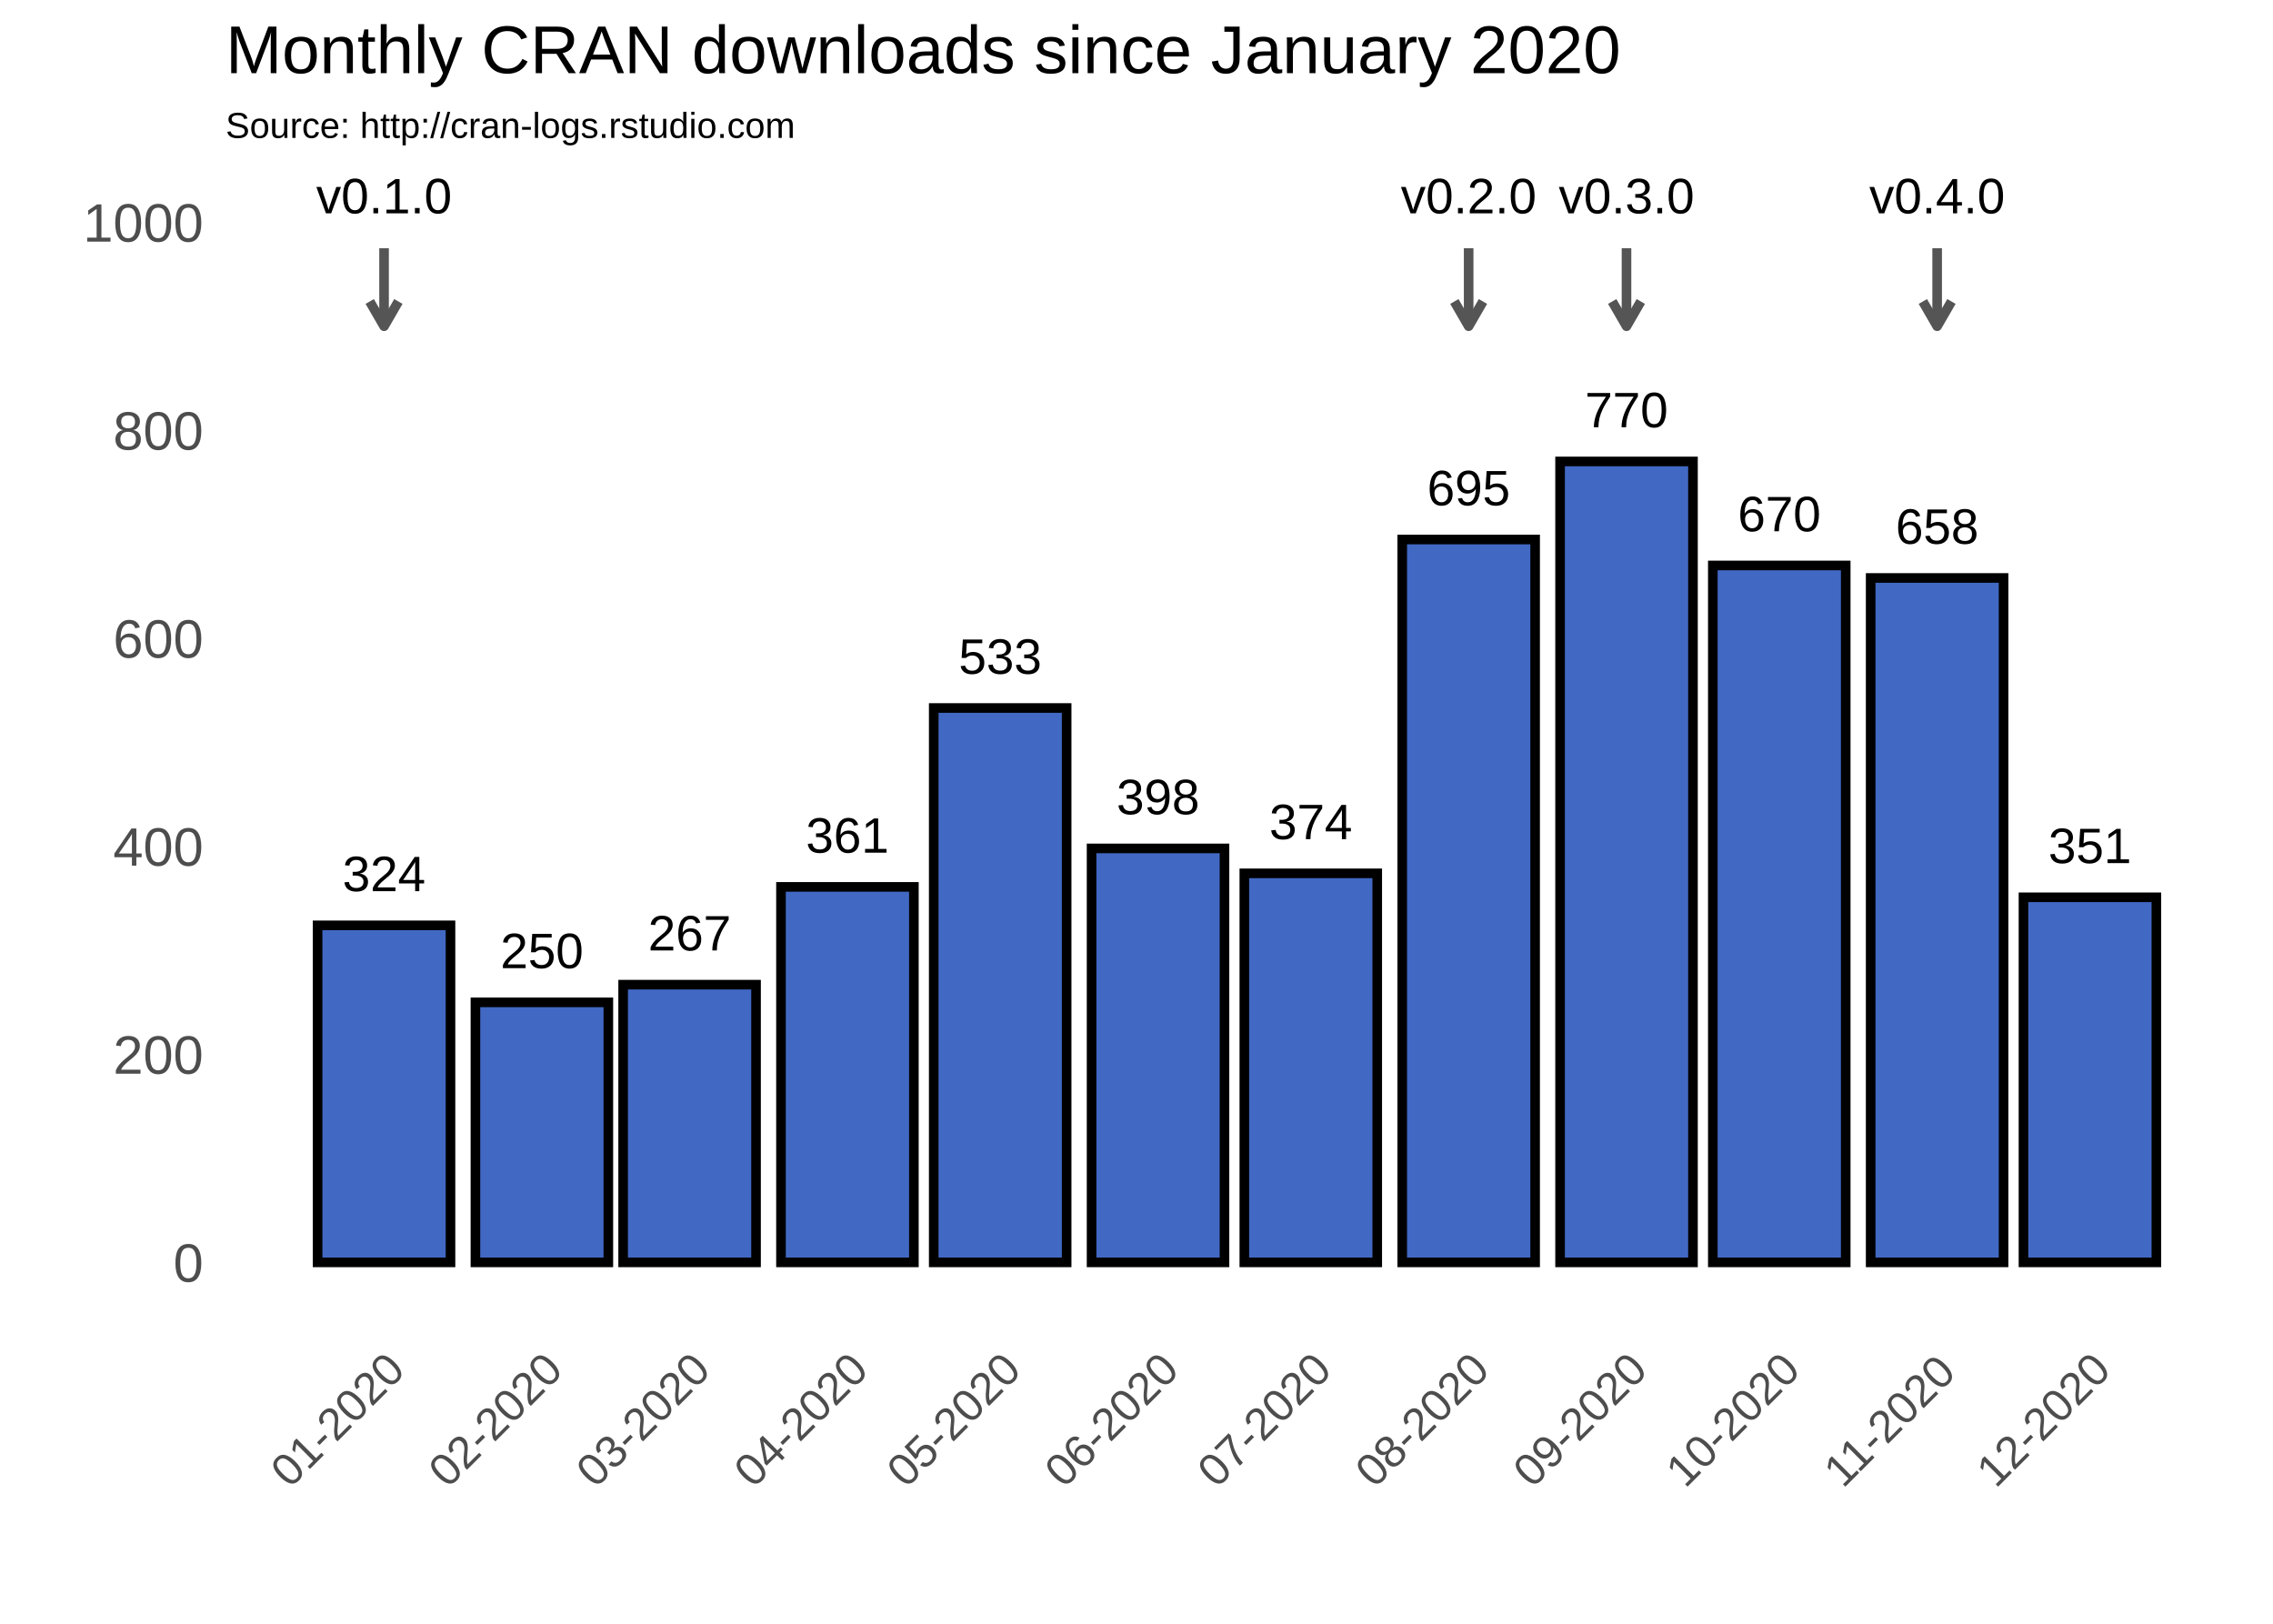
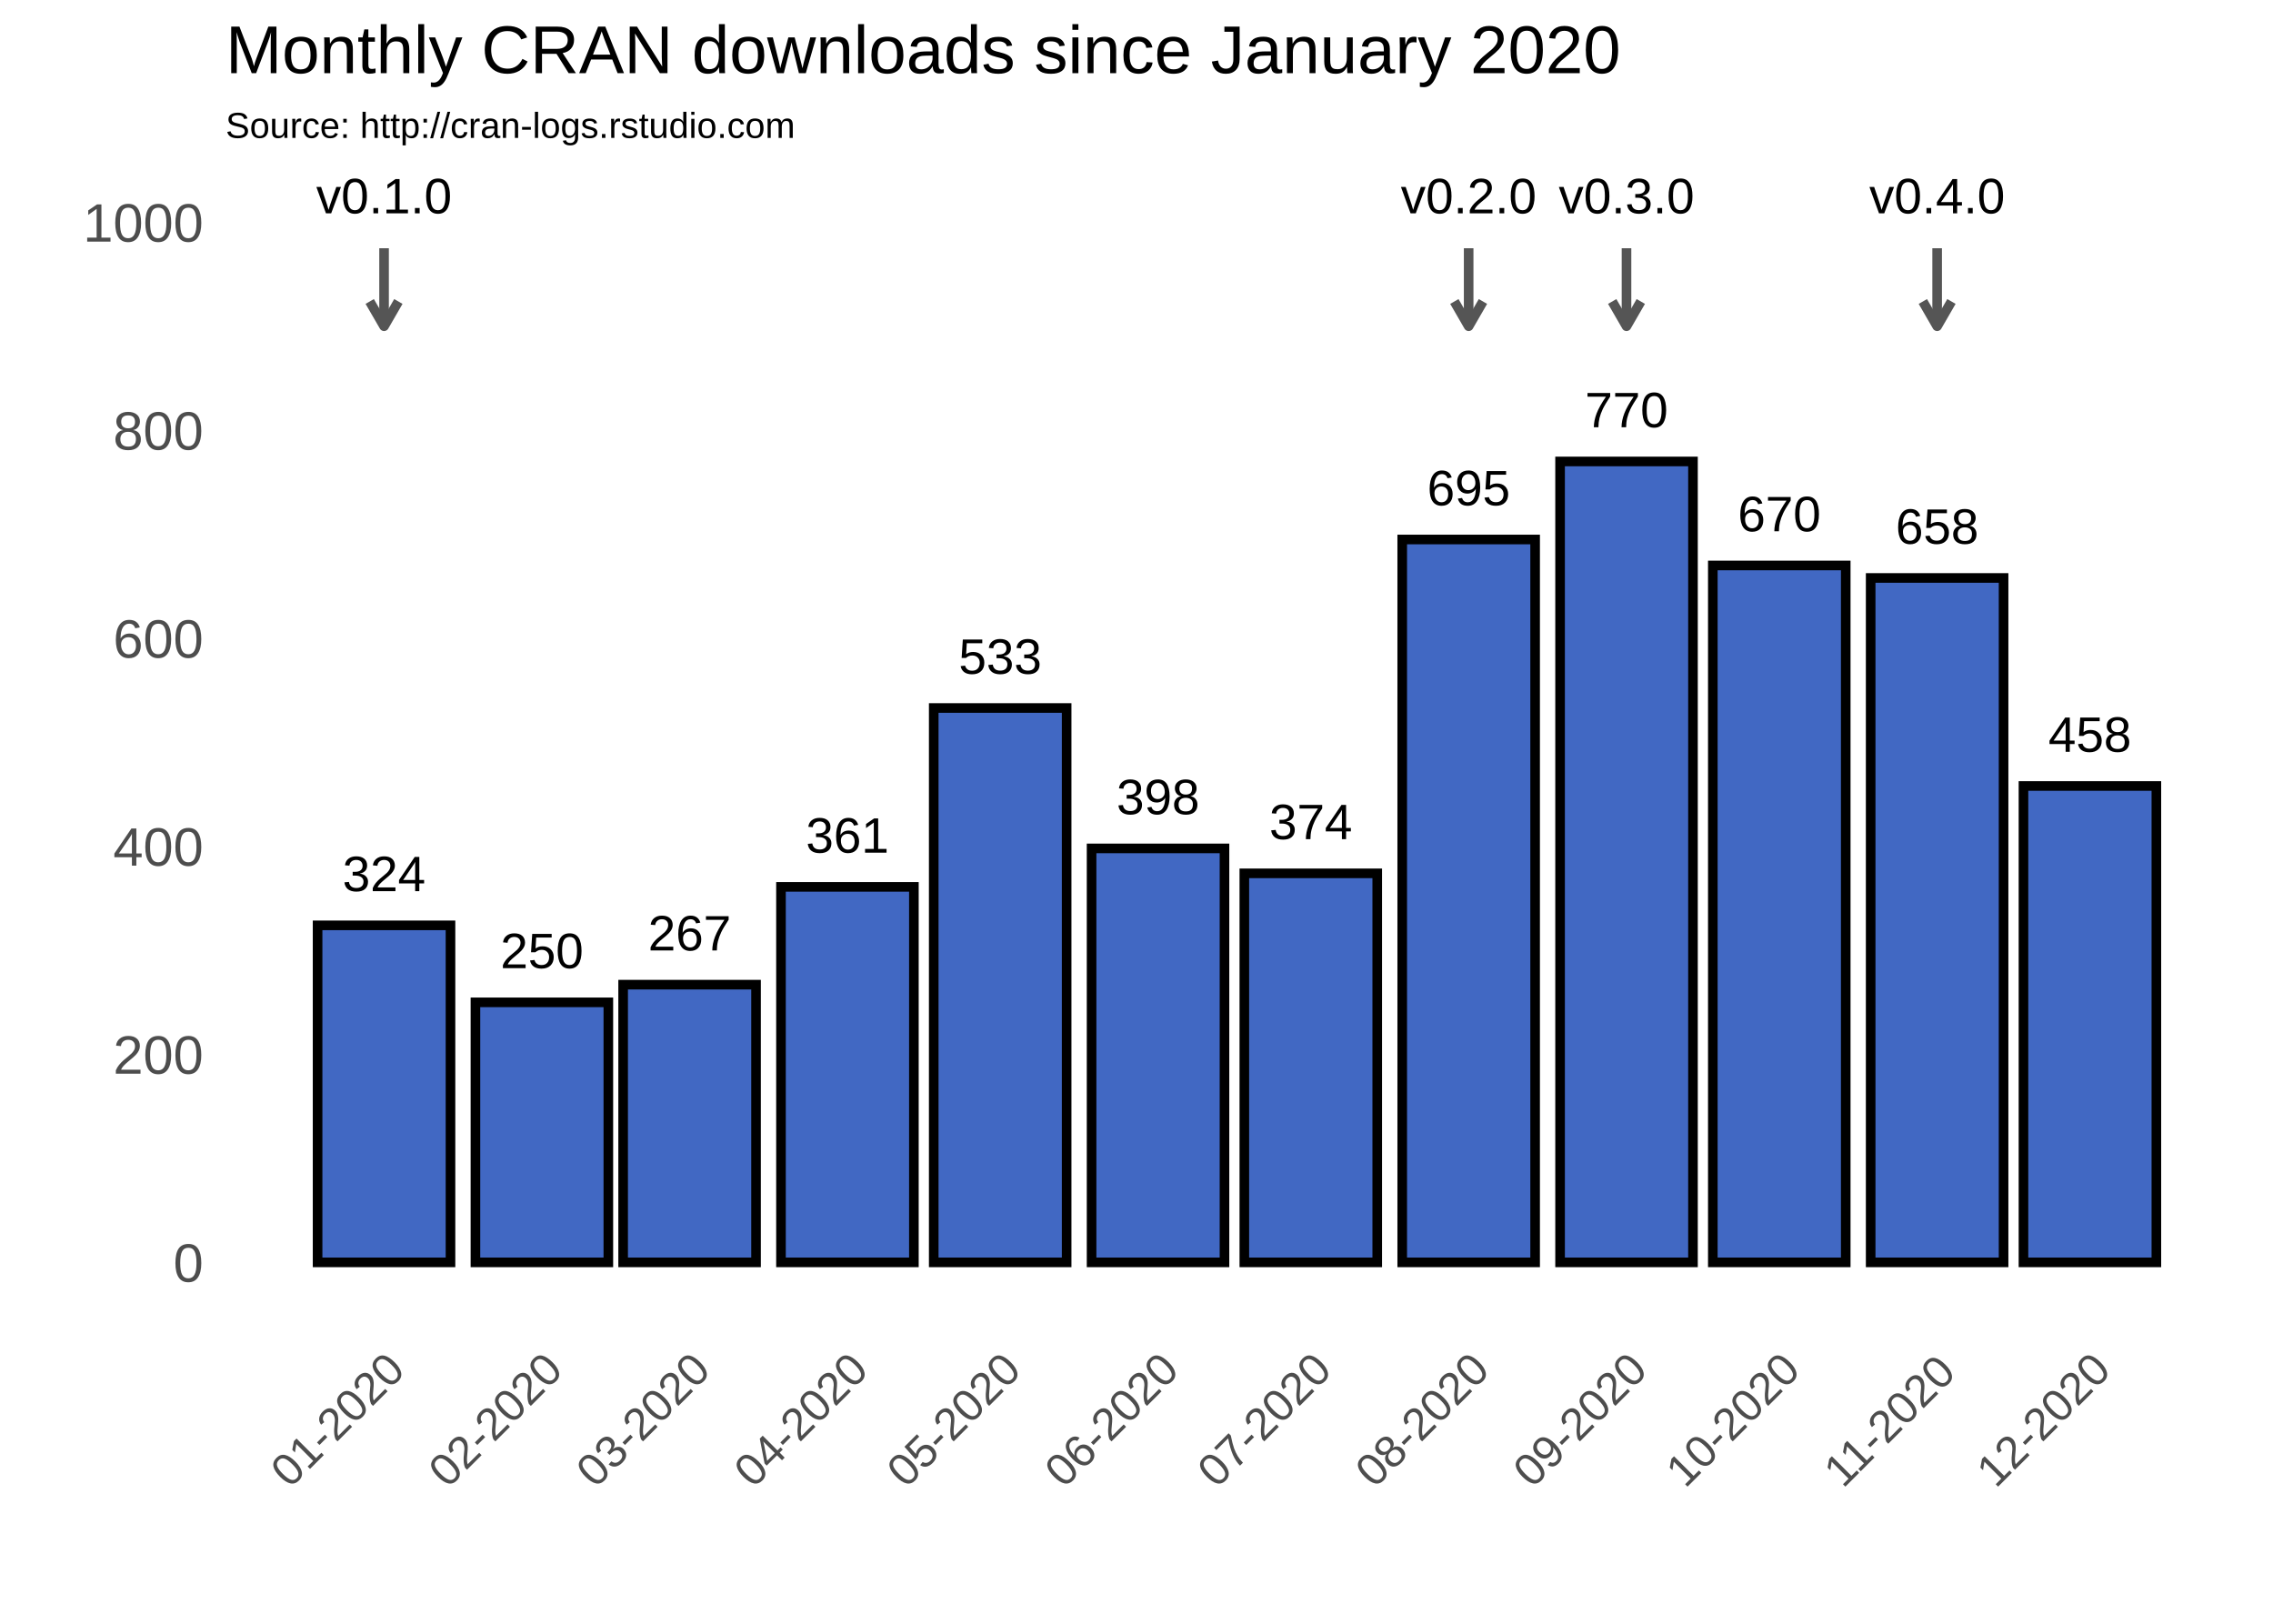
<svg xmlns="http://www.w3.org/2000/svg" viewBox="0 0 504.00 360.00">
  <defs>
    <style type="text/css">
    line, polyline, polygon, path, rect, circle {
      fill: none;
      stroke: #000000;
      stroke-linecap: round;
      stroke-linejoin: round;
      stroke-miterlimit: 10.00;
    }
  </style>
  </defs>
  <rect width="100%" height="100%" style="stroke: none; fill: #FFFFFF;" />
  <rect x="0.00" y="0" width="504.00" height="360.00" style="stroke-width: 1.07; stroke: #FFFFFF; fill: #FFFFFF;" />
  <defs>
    <clipPath id="cpNTAuMDN8NDk4LjUyfDI5MS40MXwzNy43NA==">
      <rect x="50.03" y="37.74" width="448.49" height="253.67" />
    </clipPath>
  </defs>
  <polyline points="50.03,256.82 498.52,256.82 " style="stroke-width: 0.53; stroke: #FFFFFF; stroke-linecap: butt;" clip-path="url(#cpNTAuMDN8NDk4LjUyfDI5MS40MXwzNy43NA==)" />
  <polyline points="50.03,210.70 498.52,210.70 " style="stroke-width: 0.53; stroke: #FFFFFF; stroke-linecap: butt;" clip-path="url(#cpNTAuMDN8NDk4LjUyfDI5MS40MXwzNy43NA==)" />
  <polyline points="50.03,164.58 498.52,164.58 " style="stroke-width: 0.53; stroke: #FFFFFF; stroke-linecap: butt;" clip-path="url(#cpNTAuMDN8NDk4LjUyfDI5MS40MXwzNy43NA==)" />
  <polyline points="50.03,118.45 498.52,118.45 " style="stroke-width: 0.53; stroke: #FFFFFF; stroke-linecap: butt;" clip-path="url(#cpNTAuMDN8NDk4LjUyfDI5MS40MXwzNy43NA==)" />
  <polyline points="50.03,72.33 498.52,72.33 " style="stroke-width: 0.53; stroke: #FFFFFF; stroke-linecap: butt;" clip-path="url(#cpNTAuMDN8NDk4LjUyfDI5MS40MXwzNy43NA==)" />
  <polyline points="50.15,291.41 50.15,37.74 " style="stroke-width: 0.53; stroke: #FFFFFF; stroke-linecap: butt;" clip-path="url(#cpNTAuMDN8NDk4LjUyfDI5MS40MXwzNy43NA==)" />
  <polyline points="67.65,291.41 67.65,37.74 " style="stroke-width: 0.53; stroke: #FFFFFF; stroke-linecap: butt;" clip-path="url(#cpNTAuMDN8NDk4LjUyfDI5MS40MXwzNy43NA==)" />
  <polyline points="102.66,291.41 102.66,37.74 " style="stroke-width: 0.53; stroke: #FFFFFF; stroke-linecap: butt;" clip-path="url(#cpNTAuMDN8NDk4LjUyfDI5MS40MXwzNy43NA==)" />
  <polyline points="136.53,291.41 136.53,37.74 " style="stroke-width: 0.53; stroke: #FFFFFF; stroke-linecap: butt;" clip-path="url(#cpNTAuMDN8NDk4LjUyfDI5MS40MXwzNy43NA==)" />
  <polyline points="170.40,291.41 170.40,37.74 " style="stroke-width: 0.53; stroke: #FFFFFF; stroke-linecap: butt;" clip-path="url(#cpNTAuMDN8NDk4LjUyfDI5MS40MXwzNy43NA==)" />
  <polyline points="204.84,291.41 204.84,37.74 " style="stroke-width: 0.53; stroke: #FFFFFF; stroke-linecap: butt;" clip-path="url(#cpNTAuMDN8NDk4LjUyfDI5MS40MXwzNy43NA==)" />
  <polyline points="239.28,291.41 239.28,37.74 " style="stroke-width: 0.53; stroke: #FFFFFF; stroke-linecap: butt;" clip-path="url(#cpNTAuMDN8NDk4LjUyfDI5MS40MXwzNy43NA==)" />
  <polyline points="273.71,291.41 273.71,37.74 " style="stroke-width: 0.53; stroke: #FFFFFF; stroke-linecap: butt;" clip-path="url(#cpNTAuMDN8NDk4LjUyfDI5MS40MXwzNy43NA==)" />
  <polyline points="308.15,291.41 308.15,37.74 " style="stroke-width: 0.53; stroke: #FFFFFF; stroke-linecap: butt;" clip-path="url(#cpNTAuMDN8NDk4LjUyfDI5MS40MXwzNy43NA==)" />
  <polyline points="343.15,291.41 343.15,37.74 " style="stroke-width: 0.53; stroke: #FFFFFF; stroke-linecap: butt;" clip-path="url(#cpNTAuMDN8NDk4LjUyfDI5MS40MXwzNy43NA==)" />
  <polyline points="377.59,291.41 377.59,37.74 " style="stroke-width: 0.53; stroke: #FFFFFF; stroke-linecap: butt;" clip-path="url(#cpNTAuMDN8NDk4LjUyfDI5MS40MXwzNy43NA==)" />
  <polyline points="412.03,291.41 412.03,37.74 " style="stroke-width: 0.53; stroke: #FFFFFF; stroke-linecap: butt;" clip-path="url(#cpNTAuMDN8NDk4LjUyfDI5MS40MXwzNy43NA==)" />
  <polyline points="446.46,291.41 446.46,37.74 " style="stroke-width: 0.53; stroke: #FFFFFF; stroke-linecap: butt;" clip-path="url(#cpNTAuMDN8NDk4LjUyfDI5MS40MXwzNy43NA==)" />
  <polyline points="480.90,291.41 480.90,37.74 " style="stroke-width: 0.53; stroke: #FFFFFF; stroke-linecap: butt;" clip-path="url(#cpNTAuMDN8NDk4LjUyfDI5MS40MXwzNy43NA==)" />
  <polyline points="498.40,291.41 498.40,37.74 " style="stroke-width: 0.53; stroke: #FFFFFF; stroke-linecap: butt;" clip-path="url(#cpNTAuMDN8NDk4LjUyfDI5MS40MXwzNy43NA==)" />
  <polyline points="50.03,279.88 498.52,279.88 " style="stroke-width: 1.07; stroke: #FFFFFF; stroke-linecap: butt;" clip-path="url(#cpNTAuMDN8NDk4LjUyfDI5MS40MXwzNy43NA==)" />
  <polyline points="50.03,233.76 498.52,233.76 " style="stroke-width: 1.07; stroke: #FFFFFF; stroke-linecap: butt;" clip-path="url(#cpNTAuMDN8NDk4LjUyfDI5MS40MXwzNy43NA==)" />
  <polyline points="50.03,187.64 498.52,187.64 " style="stroke-width: 1.07; stroke: #FFFFFF; stroke-linecap: butt;" clip-path="url(#cpNTAuMDN8NDk4LjUyfDI5MS40MXwzNy43NA==)" />
  <polyline points="50.03,141.51 498.52,141.51 " style="stroke-width: 1.07; stroke: #FFFFFF; stroke-linecap: butt;" clip-path="url(#cpNTAuMDN8NDk4LjUyfDI5MS40MXwzNy43NA==)" />
  <polyline points="50.03,95.39 498.52,95.39 " style="stroke-width: 1.07; stroke: #FFFFFF; stroke-linecap: butt;" clip-path="url(#cpNTAuMDN8NDk4LjUyfDI5MS40MXwzNy43NA==)" />
  <polyline points="50.03,49.27 498.52,49.27 " style="stroke-width: 1.07; stroke: #FFFFFF; stroke-linecap: butt;" clip-path="url(#cpNTAuMDN8NDk4LjUyfDI5MS40MXwzNy43NA==)" />
  <polyline points="85.16,291.41 85.16,37.74 " style="stroke-width: 1.07; stroke: #FFFFFF; stroke-linecap: butt;" clip-path="url(#cpNTAuMDN8NDk4LjUyfDI5MS40MXwzNy43NA==)" />
  <polyline points="120.16,291.41 120.16,37.74 " style="stroke-width: 1.07; stroke: #FFFFFF; stroke-linecap: butt;" clip-path="url(#cpNTAuMDN8NDk4LjUyfDI5MS40MXwzNy43NA==)" />
  <polyline points="152.90,291.41 152.90,37.74 " style="stroke-width: 1.07; stroke: #FFFFFF; stroke-linecap: butt;" clip-path="url(#cpNTAuMDN8NDk4LjUyfDI5MS40MXwzNy43NA==)" />
  <polyline points="187.90,291.41 187.90,37.74 " style="stroke-width: 1.07; stroke: #FFFFFF; stroke-linecap: butt;" clip-path="url(#cpNTAuMDN8NDk4LjUyfDI5MS40MXwzNy43NA==)" />
  <polyline points="221.78,291.41 221.78,37.74 " style="stroke-width: 1.07; stroke: #FFFFFF; stroke-linecap: butt;" clip-path="url(#cpNTAuMDN8NDk4LjUyfDI5MS40MXwzNy43NA==)" />
  <polyline points="256.78,291.41 256.78,37.74 " style="stroke-width: 1.07; stroke: #FFFFFF; stroke-linecap: butt;" clip-path="url(#cpNTAuMDN8NDk4LjUyfDI5MS40MXwzNy43NA==)" />
  <polyline points="290.65,291.41 290.65,37.74 " style="stroke-width: 1.07; stroke: #FFFFFF; stroke-linecap: butt;" clip-path="url(#cpNTAuMDN8NDk4LjUyfDI5MS40MXwzNy43NA==)" />
  <polyline points="325.65,291.41 325.65,37.74 " style="stroke-width: 1.07; stroke: #FFFFFF; stroke-linecap: butt;" clip-path="url(#cpNTAuMDN8NDk4LjUyfDI5MS40MXwzNy43NA==)" />
  <polyline points="360.65,291.41 360.65,37.74 " style="stroke-width: 1.07; stroke: #FFFFFF; stroke-linecap: butt;" clip-path="url(#cpNTAuMDN8NDk4LjUyfDI5MS40MXwzNy43NA==)" />
  <polyline points="394.53,291.41 394.53,37.74 " style="stroke-width: 1.07; stroke: #FFFFFF; stroke-linecap: butt;" clip-path="url(#cpNTAuMDN8NDk4LjUyfDI5MS40MXwzNy43NA==)" />
  <polyline points="429.53,291.41 429.53,37.74 " style="stroke-width: 1.07; stroke: #FFFFFF; stroke-linecap: butt;" clip-path="url(#cpNTAuMDN8NDk4LjUyfDI5MS40MXwzNy43NA==)" />
  <polyline points="463.40,291.41 463.40,37.74 " style="stroke-width: 1.07; stroke: #FFFFFF; stroke-linecap: butt;" clip-path="url(#cpNTAuMDN8NDk4LjUyfDI5MS40MXwzNy43NA==)" />
  <rect x="70.42" y="205.16" width="29.47" height="74.72" style="stroke-width: 2.13; stroke-linecap: square; stroke-linejoin: miter; fill: #4168C3;" clip-path="url(#cpNTAuMDN8NDk4LjUyfDI5MS40MXwzNy43NA==)" />
  <rect x="105.42" y="222.23" width="29.47" height="57.65" style="stroke-width: 2.13; stroke-linecap: square; stroke-linejoin: miter; fill: #4168C3;" clip-path="url(#cpNTAuMDN8NDk4LjUyfDI5MS40MXwzNy43NA==)" />
  <rect x="138.17" y="218.31" width="29.47" height="61.57" style="stroke-width: 2.13; stroke-linecap: square; stroke-linejoin: miter; fill: #4168C3;" clip-path="url(#cpNTAuMDN8NDk4LjUyfDI5MS40MXwzNy43NA==)" />
  <rect x="173.17" y="196.63" width="29.47" height="83.25" style="stroke-width: 2.13; stroke-linecap: square; stroke-linejoin: miter; fill: #4168C3;" clip-path="url(#cpNTAuMDN8NDk4LjUyfDI5MS40MXwzNy43NA==)" />
  <rect x="207.04" y="156.97" width="29.47" height="122.91" style="stroke-width: 2.13; stroke-linecap: square; stroke-linejoin: miter; fill: #4168C3;" clip-path="url(#cpNTAuMDN8NDk4LjUyfDI5MS40MXwzNy43NA==)" />
  <rect x="242.04" y="188.10" width="29.47" height="91.78" style="stroke-width: 2.13; stroke-linecap: square; stroke-linejoin: miter; fill: #4168C3;" clip-path="url(#cpNTAuMDN8NDk4LjUyfDI5MS40MXwzNy43NA==)" />
  <rect x="275.91" y="193.63" width="29.47" height="86.25" style="stroke-width: 2.13; stroke-linecap: square; stroke-linejoin: miter; fill: #4168C3;" clip-path="url(#cpNTAuMDN8NDk4LjUyfDI5MS40MXwzNy43NA==)" />
  <rect x="310.92" y="119.61" width="29.47" height="160.27" style="stroke-width: 2.13; stroke-linecap: square; stroke-linejoin: miter; fill: #4168C3;" clip-path="url(#cpNTAuMDN8NDk4LjUyfDI5MS40MXwzNy43NA==)" />
  <rect x="345.92" y="102.31" width="29.47" height="177.57" style="stroke-width: 2.13; stroke-linecap: square; stroke-linejoin: miter; fill: #4168C3;" clip-path="url(#cpNTAuMDN8NDk4LjUyfDI5MS40MXwzNy43NA==)" />
  <rect x="379.79" y="125.37" width="29.47" height="154.51" style="stroke-width: 2.13; stroke-linecap: square; stroke-linejoin: miter; fill: #4168C3;" clip-path="url(#cpNTAuMDN8NDk4LjUyfDI5MS40MXwzNy43NA==)" />
  <rect x="414.79" y="128.14" width="29.47" height="151.74" style="stroke-width: 2.13; stroke-linecap: square; stroke-linejoin: miter; fill: #4168C3;" clip-path="url(#cpNTAuMDN8NDk4LjUyfDI5MS40MXwzNy43NA==)" />
-   <rect x="448.67" y="198.94" width="29.47" height="80.94" style="stroke-width: 2.13; stroke-linecap: square; stroke-linejoin: miter; fill: #4168C3;" clip-path="url(#cpNTAuMDN8NDk4LjUyfDI5MS40MXwzNy43NA==)" />
+   <rect x="448.67" y="174.26" width="29.47" height="105.62" style="stroke-width: 2.13; stroke-linecap: square; stroke-linejoin: miter; fill: #4168C3;" clip-path="url(#cpNTAuMDN8NDk4LjUyfDI5MS40MXwzNy43NA==)" />
  <g clip-path="url(#cpNTAuMDN8NDk4LjUyfDI5MS40MXwzNy43NA==)">
    <text x="75.95" y="197.58" style="font-size: 11.04px; font-family: Arial;" textLength="18.42px" lengthAdjust="spacingAndGlyphs">324</text>
  </g>
  <g clip-path="url(#cpNTAuMDN8NDk4LjUyfDI5MS40MXwzNy43NA==)">
    <text x="110.95" y="214.65" style="font-size: 11.04px; font-family: Arial;" textLength="18.42px" lengthAdjust="spacingAndGlyphs">250</text>
  </g>
  <g clip-path="url(#cpNTAuMDN8NDk4LjUyfDI5MS40MXwzNy43NA==)">
    <text x="143.69" y="210.73" style="font-size: 11.04px; font-family: Arial;" textLength="18.42px" lengthAdjust="spacingAndGlyphs">267</text>
  </g>
  <g clip-path="url(#cpNTAuMDN8NDk4LjUyfDI5MS40MXwzNy43NA==)">
    <text x="178.69" y="189.05" style="font-size: 11.04px; font-family: Arial;" textLength="18.42px" lengthAdjust="spacingAndGlyphs">361</text>
  </g>
  <g clip-path="url(#cpNTAuMDN8NDk4LjUyfDI5MS40MXwzNy43NA==)">
    <text x="212.57" y="149.39" style="font-size: 11.04px; font-family: Arial;" textLength="18.42px" lengthAdjust="spacingAndGlyphs">533</text>
  </g>
  <g clip-path="url(#cpNTAuMDN8NDk4LjUyfDI5MS40MXwzNy43NA==)">
    <text x="247.57" y="180.52" style="font-size: 11.04px; font-family: Arial;" textLength="18.42px" lengthAdjust="spacingAndGlyphs">398</text>
  </g>
  <g clip-path="url(#cpNTAuMDN8NDk4LjUyfDI5MS40MXwzNy43NA==)">
    <text x="281.44" y="186.05" style="font-size: 11.04px; font-family: Arial;" textLength="18.42px" lengthAdjust="spacingAndGlyphs">374</text>
  </g>
  <g clip-path="url(#cpNTAuMDN8NDk4LjUyfDI5MS40MXwzNy43NA==)">
    <text x="316.44" y="112.03" style="font-size: 11.04px; font-family: Arial;" textLength="18.42px" lengthAdjust="spacingAndGlyphs">695</text>
  </g>
  <g clip-path="url(#cpNTAuMDN8NDk4LjUyfDI5MS40MXwzNy43NA==)">
    <text x="351.44" y="94.73" style="font-size: 11.04px; font-family: Arial;" textLength="18.42px" lengthAdjust="spacingAndGlyphs">770</text>
  </g>
  <g clip-path="url(#cpNTAuMDN8NDk4LjUyfDI5MS40MXwzNy43NA==)">
    <text x="385.32" y="117.79" style="font-size: 11.04px; font-family: Arial;" textLength="18.42px" lengthAdjust="spacingAndGlyphs">670</text>
  </g>
  <g clip-path="url(#cpNTAuMDN8NDk4LjUyfDI5MS40MXwzNy43NA==)">
    <text x="420.32" y="120.56" style="font-size: 11.04px; font-family: Arial;" textLength="18.42px" lengthAdjust="spacingAndGlyphs">658</text>
  </g>
  <g clip-path="url(#cpNTAuMDN8NDk4LjUyfDI5MS40MXwzNy43NA==)">
-     <text x="454.19" y="191.36" style="font-size: 11.04px; font-family: Arial;" textLength="18.42px" lengthAdjust="spacingAndGlyphs">351</text>
+     <text x="454.19" y="166.68" style="font-size: 11.04px; font-family: Arial;" textLength="18.42px" lengthAdjust="spacingAndGlyphs">458</text>
  </g>
  <line x1="85.16" y1="55.04" x2="85.16" y2="72.33" style="stroke-width: 2.13; stroke: #555555; stroke-linecap: butt;" clip-path="url(#cpNTAuMDN8NDk4LjUyfDI5MS40MXwzNy43NA==)" />
  <polyline points="81.98,66.84 85.16,72.33 88.33,66.84 " style="stroke-width: 2.13; stroke: #555555; stroke-linecap: butt;" clip-path="url(#cpNTAuMDN8NDk4LjUyfDI5MS40MXwzNy43NA==)" />
  <line x1="325.65" y1="55.04" x2="325.65" y2="72.33" style="stroke-width: 2.13; stroke: #555555; stroke-linecap: butt;" clip-path="url(#cpNTAuMDN8NDk4LjUyfDI5MS40MXwzNy43NA==)" />
  <polyline points="322.48,66.84 325.65,72.33 328.82,66.84 " style="stroke-width: 2.13; stroke: #555555; stroke-linecap: butt;" clip-path="url(#cpNTAuMDN8NDk4LjUyfDI5MS40MXwzNy43NA==)" />
  <line x1="360.65" y1="55.04" x2="360.65" y2="72.33" style="stroke-width: 2.13; stroke: #555555; stroke-linecap: butt;" clip-path="url(#cpNTAuMDN8NDk4LjUyfDI5MS40MXwzNy43NA==)" />
  <polyline points="357.48,66.84 360.65,72.33 363.82,66.84 " style="stroke-width: 2.13; stroke: #555555; stroke-linecap: butt;" clip-path="url(#cpNTAuMDN8NDk4LjUyfDI5MS40MXwzNy43NA==)" />
  <line x1="429.53" y1="55.04" x2="429.53" y2="72.33" style="stroke-width: 2.13; stroke: #555555; stroke-linecap: butt;" clip-path="url(#cpNTAuMDN8NDk4LjUyfDI5MS40MXwzNy43NA==)" />
  <polyline points="426.36,66.84 429.53,72.33 432.70,66.84 " style="stroke-width: 2.13; stroke: #555555; stroke-linecap: butt;" clip-path="url(#cpNTAuMDN8NDk4LjUyfDI5MS40MXwzNy43NA==)" />
  <g clip-path="url(#cpNTAuMDN8NDk4LjUyfDI5MS40MXwzNy43NA==)">
    <text x="70.12" y="47.30" style="font-size: 11.04px; font-family: Arial;" textLength="30.07px" lengthAdjust="spacingAndGlyphs">v0.1.0</text>
  </g>
  <g clip-path="url(#cpNTAuMDN8NDk4LjUyfDI5MS40MXwzNy43NA==)">
    <text x="310.61" y="47.30" style="font-size: 11.04px; font-family: Arial;" textLength="30.07px" lengthAdjust="spacingAndGlyphs">v0.2.0</text>
  </g>
  <g clip-path="url(#cpNTAuMDN8NDk4LjUyfDI5MS40MXwzNy43NA==)">
    <text x="345.62" y="47.30" style="font-size: 11.04px; font-family: Arial;" textLength="30.07px" lengthAdjust="spacingAndGlyphs">v0.3.0</text>
  </g>
  <g clip-path="url(#cpNTAuMDN8NDk4LjUyfDI5MS40MXwzNy43NA==)">
    <text x="414.49" y="47.30" style="font-size: 11.04px; font-family: Arial;" textLength="30.07px" lengthAdjust="spacingAndGlyphs">v0.4.0</text>
  </g>
  <defs>
    <clipPath id="cpMC4wMHw1MDQuMDB8MzYwLjAwfDAuMDA=">
      <rect x="0.00" y="0.00" width="504.00" height="360.00" />
    </clipPath>
  </defs>
  <g clip-path="url(#cpMC4wMHw1MDQuMDB8MzYwLjAwfDAuMDA=)">
    <text x="38.43" y="284.17" style="font-size: 12.00px; fill: #4D4D4D; font-family: Arial;" textLength="6.67px" lengthAdjust="spacingAndGlyphs">0</text>
  </g>
  <g clip-path="url(#cpMC4wMHw1MDQuMDB8MzYwLjAwfDAuMDA=)">
    <text x="25.08" y="238.05" style="font-size: 12.00px; fill: #4D4D4D; font-family: Arial;" textLength="20.02px" lengthAdjust="spacingAndGlyphs">200</text>
  </g>
  <g clip-path="url(#cpMC4wMHw1MDQuMDB8MzYwLjAwfDAuMDA=)">
    <text x="25.08" y="191.93" style="font-size: 12.00px; fill: #4D4D4D; font-family: Arial;" textLength="20.02px" lengthAdjust="spacingAndGlyphs">400</text>
  </g>
  <g clip-path="url(#cpMC4wMHw1MDQuMDB8MzYwLjAwfDAuMDA=)">
    <text x="25.08" y="145.81" style="font-size: 12.00px; fill: #4D4D4D; font-family: Arial;" textLength="20.02px" lengthAdjust="spacingAndGlyphs">600</text>
  </g>
  <g clip-path="url(#cpMC4wMHw1MDQuMDB8MzYwLjAwfDAuMDA=)">
    <text x="25.08" y="99.69" style="font-size: 12.00px; fill: #4D4D4D; font-family: Arial;" textLength="20.02px" lengthAdjust="spacingAndGlyphs">800</text>
  </g>
  <g clip-path="url(#cpMC4wMHw1MDQuMDB8MzYwLjAwfDAuMDA=)">
    <text x="18.41" y="53.57" style="font-size: 12.00px; fill: #4D4D4D; font-family: Arial;" textLength="26.70px" lengthAdjust="spacingAndGlyphs">1000</text>
  </g>
  <g clip-path="url(#cpMC4wMHw1MDQuMDB8MzYwLjAwfDAuMDA=)">
    <text transform="translate(64.27,330.14) rotate(-45)" style="font-size: 10.00px; fill: #4D4D4D; font-family: Arial;" textLength="36.70px" lengthAdjust="spacingAndGlyphs">01-2020</text>
  </g>
  <g clip-path="url(#cpMC4wMHw1MDQuMDB8MzYwLjAwfDAuMDA=)">
    <text transform="translate(99.27,330.14) rotate(-45)" style="font-size: 10.00px; fill: #4D4D4D; font-family: Arial;" textLength="36.70px" lengthAdjust="spacingAndGlyphs">02-2020</text>
  </g>
  <g clip-path="url(#cpMC4wMHw1MDQuMDB8MzYwLjAwfDAuMDA=)">
    <text transform="translate(132.01,330.14) rotate(-45)" style="font-size: 10.00px; fill: #4D4D4D; font-family: Arial;" textLength="36.70px" lengthAdjust="spacingAndGlyphs">03-2020</text>
  </g>
  <g clip-path="url(#cpMC4wMHw1MDQuMDB8MzYwLjAwfDAuMDA=)">
    <text transform="translate(167.01,330.14) rotate(-45)" style="font-size: 10.00px; fill: #4D4D4D; font-family: Arial;" textLength="36.70px" lengthAdjust="spacingAndGlyphs">04-2020</text>
  </g>
  <g clip-path="url(#cpMC4wMHw1MDQuMDB8MzYwLjAwfDAuMDA=)">
    <text transform="translate(200.89,330.14) rotate(-45)" style="font-size: 10.00px; fill: #4D4D4D; font-family: Arial;" textLength="36.70px" lengthAdjust="spacingAndGlyphs">05-2020</text>
  </g>
  <g clip-path="url(#cpMC4wMHw1MDQuMDB8MzYwLjAwfDAuMDA=)">
    <text transform="translate(235.89,330.14) rotate(-45)" style="font-size: 10.00px; fill: #4D4D4D; font-family: Arial;" textLength="36.70px" lengthAdjust="spacingAndGlyphs">06-2020</text>
  </g>
  <g clip-path="url(#cpMC4wMHw1MDQuMDB8MzYwLjAwfDAuMDA=)">
    <text transform="translate(269.76,330.14) rotate(-45)" style="font-size: 10.00px; fill: #4D4D4D; font-family: Arial;" textLength="36.70px" lengthAdjust="spacingAndGlyphs">07-2020</text>
  </g>
  <g clip-path="url(#cpMC4wMHw1MDQuMDB8MzYwLjAwfDAuMDA=)">
    <text transform="translate(304.76,330.14) rotate(-45)" style="font-size: 10.00px; fill: #4D4D4D; font-family: Arial;" textLength="36.70px" lengthAdjust="spacingAndGlyphs">08-2020</text>
  </g>
  <g clip-path="url(#cpMC4wMHw1MDQuMDB8MzYwLjAwfDAuMDA=)">
    <text transform="translate(339.76,330.14) rotate(-45)" style="font-size: 10.00px; fill: #4D4D4D; font-family: Arial;" textLength="36.70px" lengthAdjust="spacingAndGlyphs">09-2020</text>
  </g>
  <g clip-path="url(#cpMC4wMHw1MDQuMDB8MzYwLjAwfDAuMDA=)">
    <text transform="translate(373.64,330.14) rotate(-45)" style="font-size: 10.00px; fill: #4D4D4D; font-family: Arial;" textLength="36.70px" lengthAdjust="spacingAndGlyphs">10-2020</text>
  </g>
  <g clip-path="url(#cpMC4wMHw1MDQuMDB8MzYwLjAwfDAuMDA=)">
    <text transform="translate(408.64,330.14) rotate(-45)" style="font-size: 10.00px; fill: #4D4D4D; font-family: Arial;" textLength="36.70px" lengthAdjust="spacingAndGlyphs">11-2020</text>
  </g>
  <g clip-path="url(#cpMC4wMHw1MDQuMDB8MzYwLjAwfDAuMDA=)">
    <text transform="translate(442.51,330.14) rotate(-45)" style="font-size: 10.00px; fill: #4D4D4D; font-family: Arial;" textLength="36.70px" lengthAdjust="spacingAndGlyphs">12-2020</text>
  </g>
  <g clip-path="url(#cpMC4wMHw1MDQuMDB8MzYwLjAwfDAuMDA=)">
    <text x="50.03" y="30.58" style="font-size: 8.00px; font-family: Arial;" textLength="126.28px" lengthAdjust="spacingAndGlyphs">Source: http://cran-logs.rstudio.com</text>
  </g>
  <g clip-path="url(#cpMC4wMHw1MDQuMDB8MzYwLjAwfDAuMDA=)">
    <text x="50.03" y="16.22" style="font-size: 15.00px; font-family: Arial;" textLength="309.33px" lengthAdjust="spacingAndGlyphs">Monthly CRAN downloads since January 2020</text>
  </g>
</svg>
